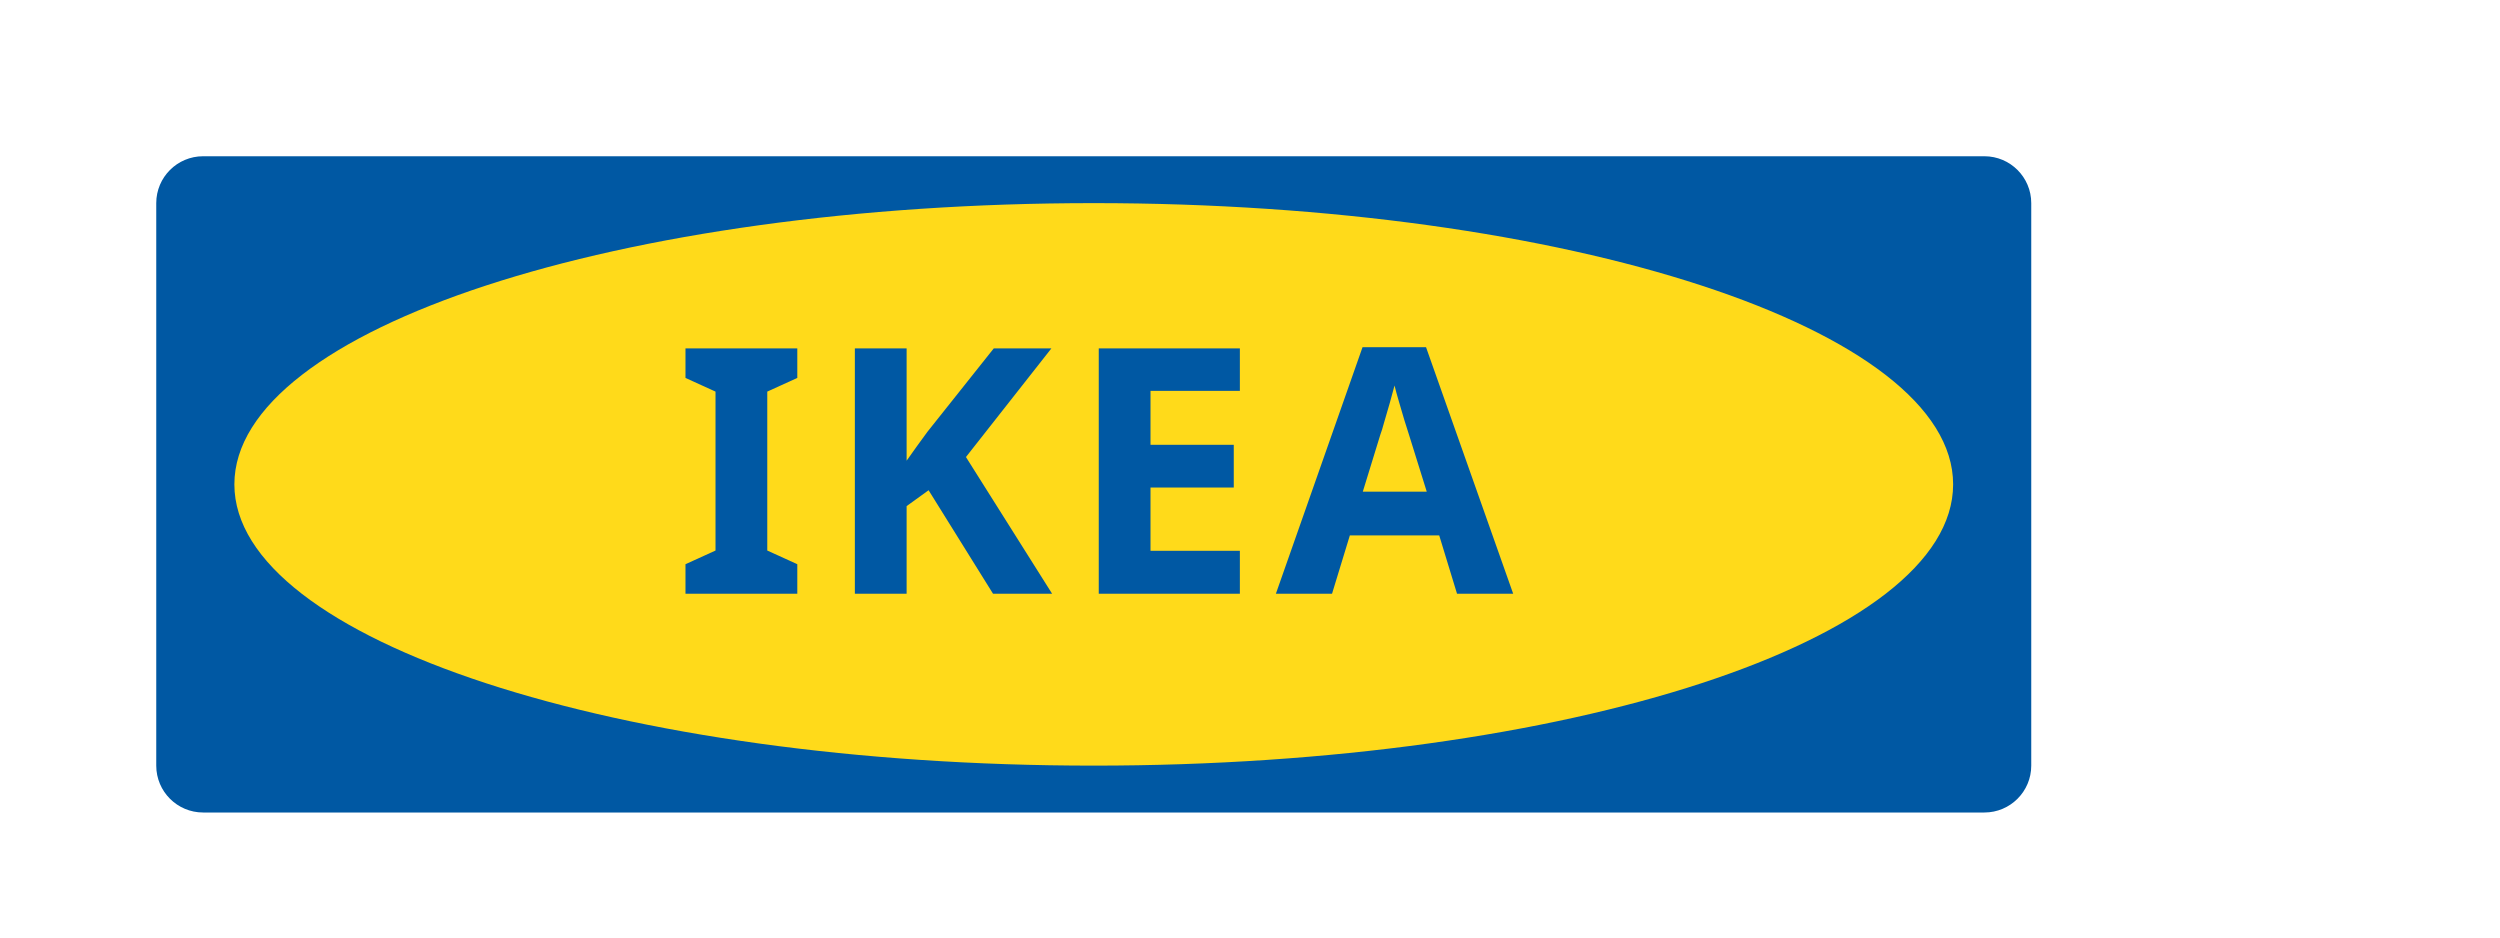
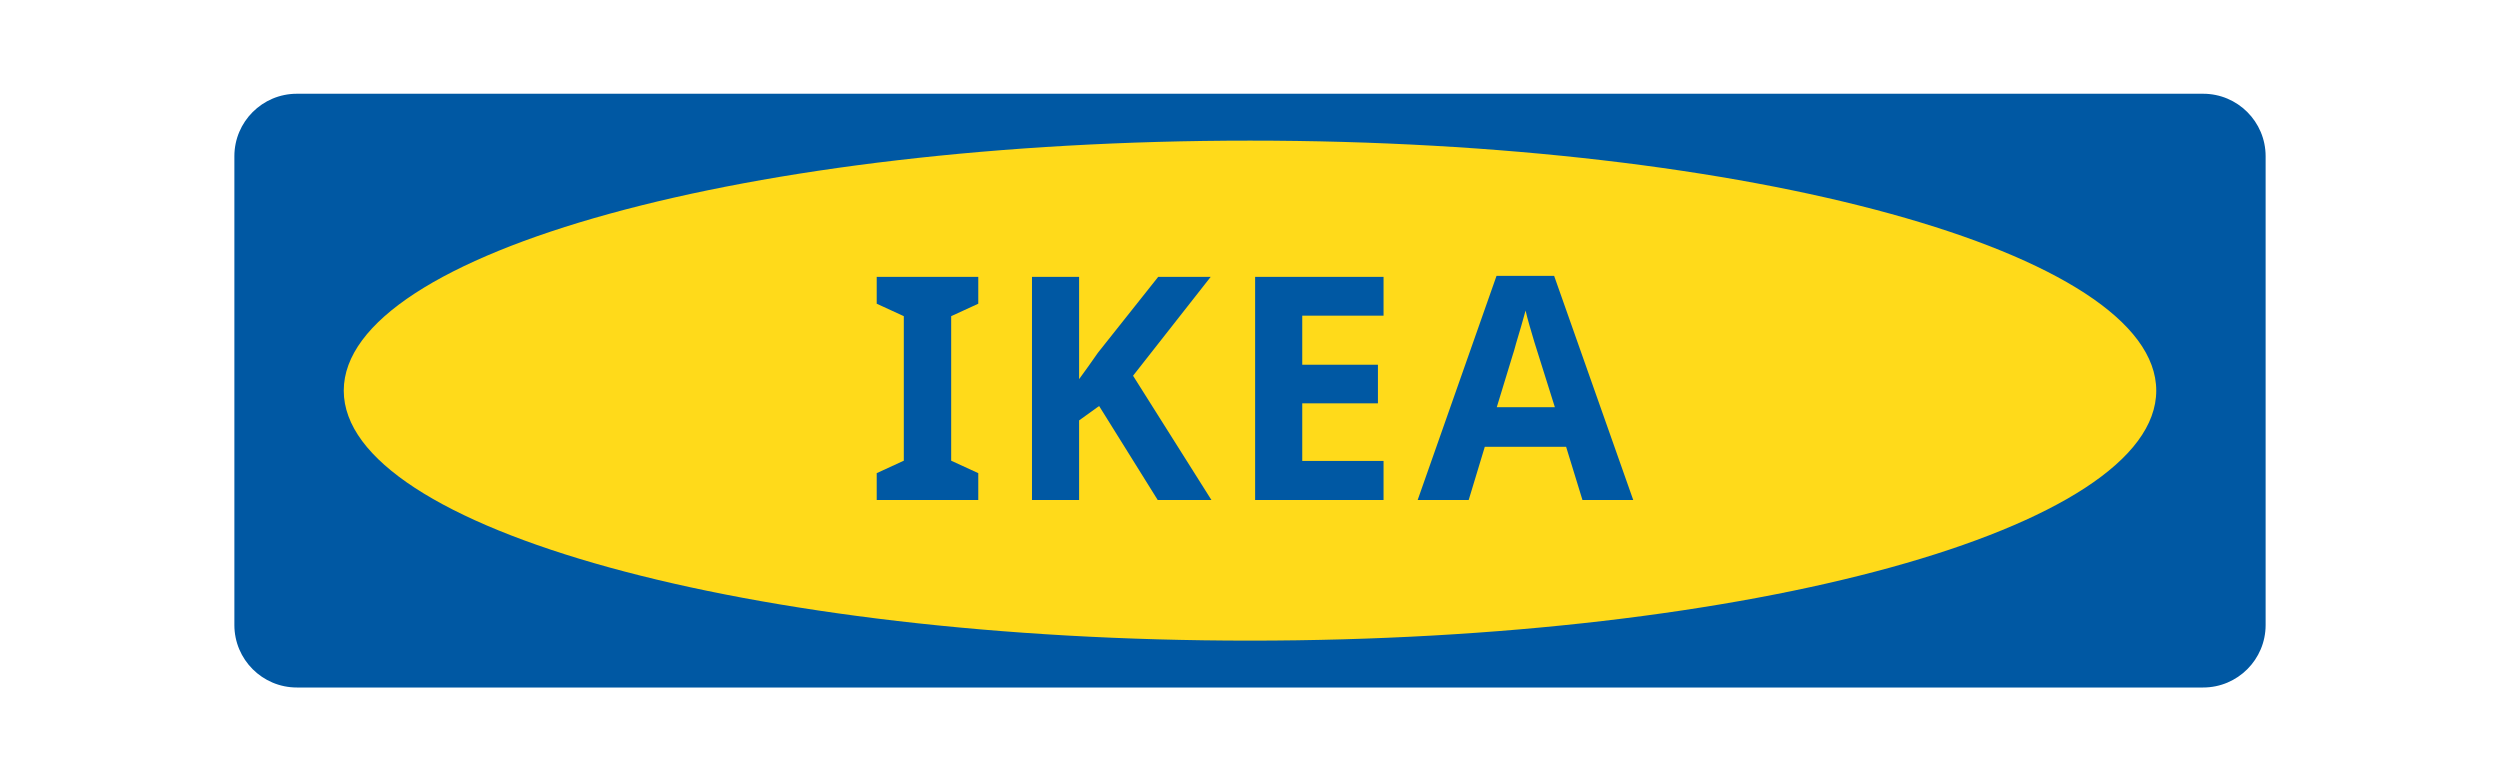
- <svg xmlns="http://www.w3.org/2000/svg" viewBox="0 0 160 60" width="160" height="60">
-   <g transform="translate(10, 10)">
-     <rect width="120" height="42" fill="#0058A3" rx="3" />
-     <ellipse cx="60" cy="21" rx="55" ry="18" fill="#FFDA1A" />
-     <text x="60" y="28" font-family="Arial Black, Impact, sans-serif" font-size="22" font-weight="900" fill="#0058A3" text-anchor="middle" letter-spacing="1">IKEA</text>
+ <svg xmlns="http://www.w3.org/2000/svg" viewBox="0 0 160 50" width="160" height="50" fill="none">
+   <g transform="translate(15, 6)">
+     <rect width="130" height="38" fill="#0058A3" rx="4" />
+     <ellipse cx="65" cy="19" rx="58" ry="16" fill="#FFDA1A" />
+     <text x="65" y="26" font-family="Arial Black, Impact, 'Trebuchet MS', sans-serif" font-size="20" font-weight="900" fill="#0058A3" text-anchor="middle" letter-spacing="1">IKEA</text>
  </g>
</svg>
